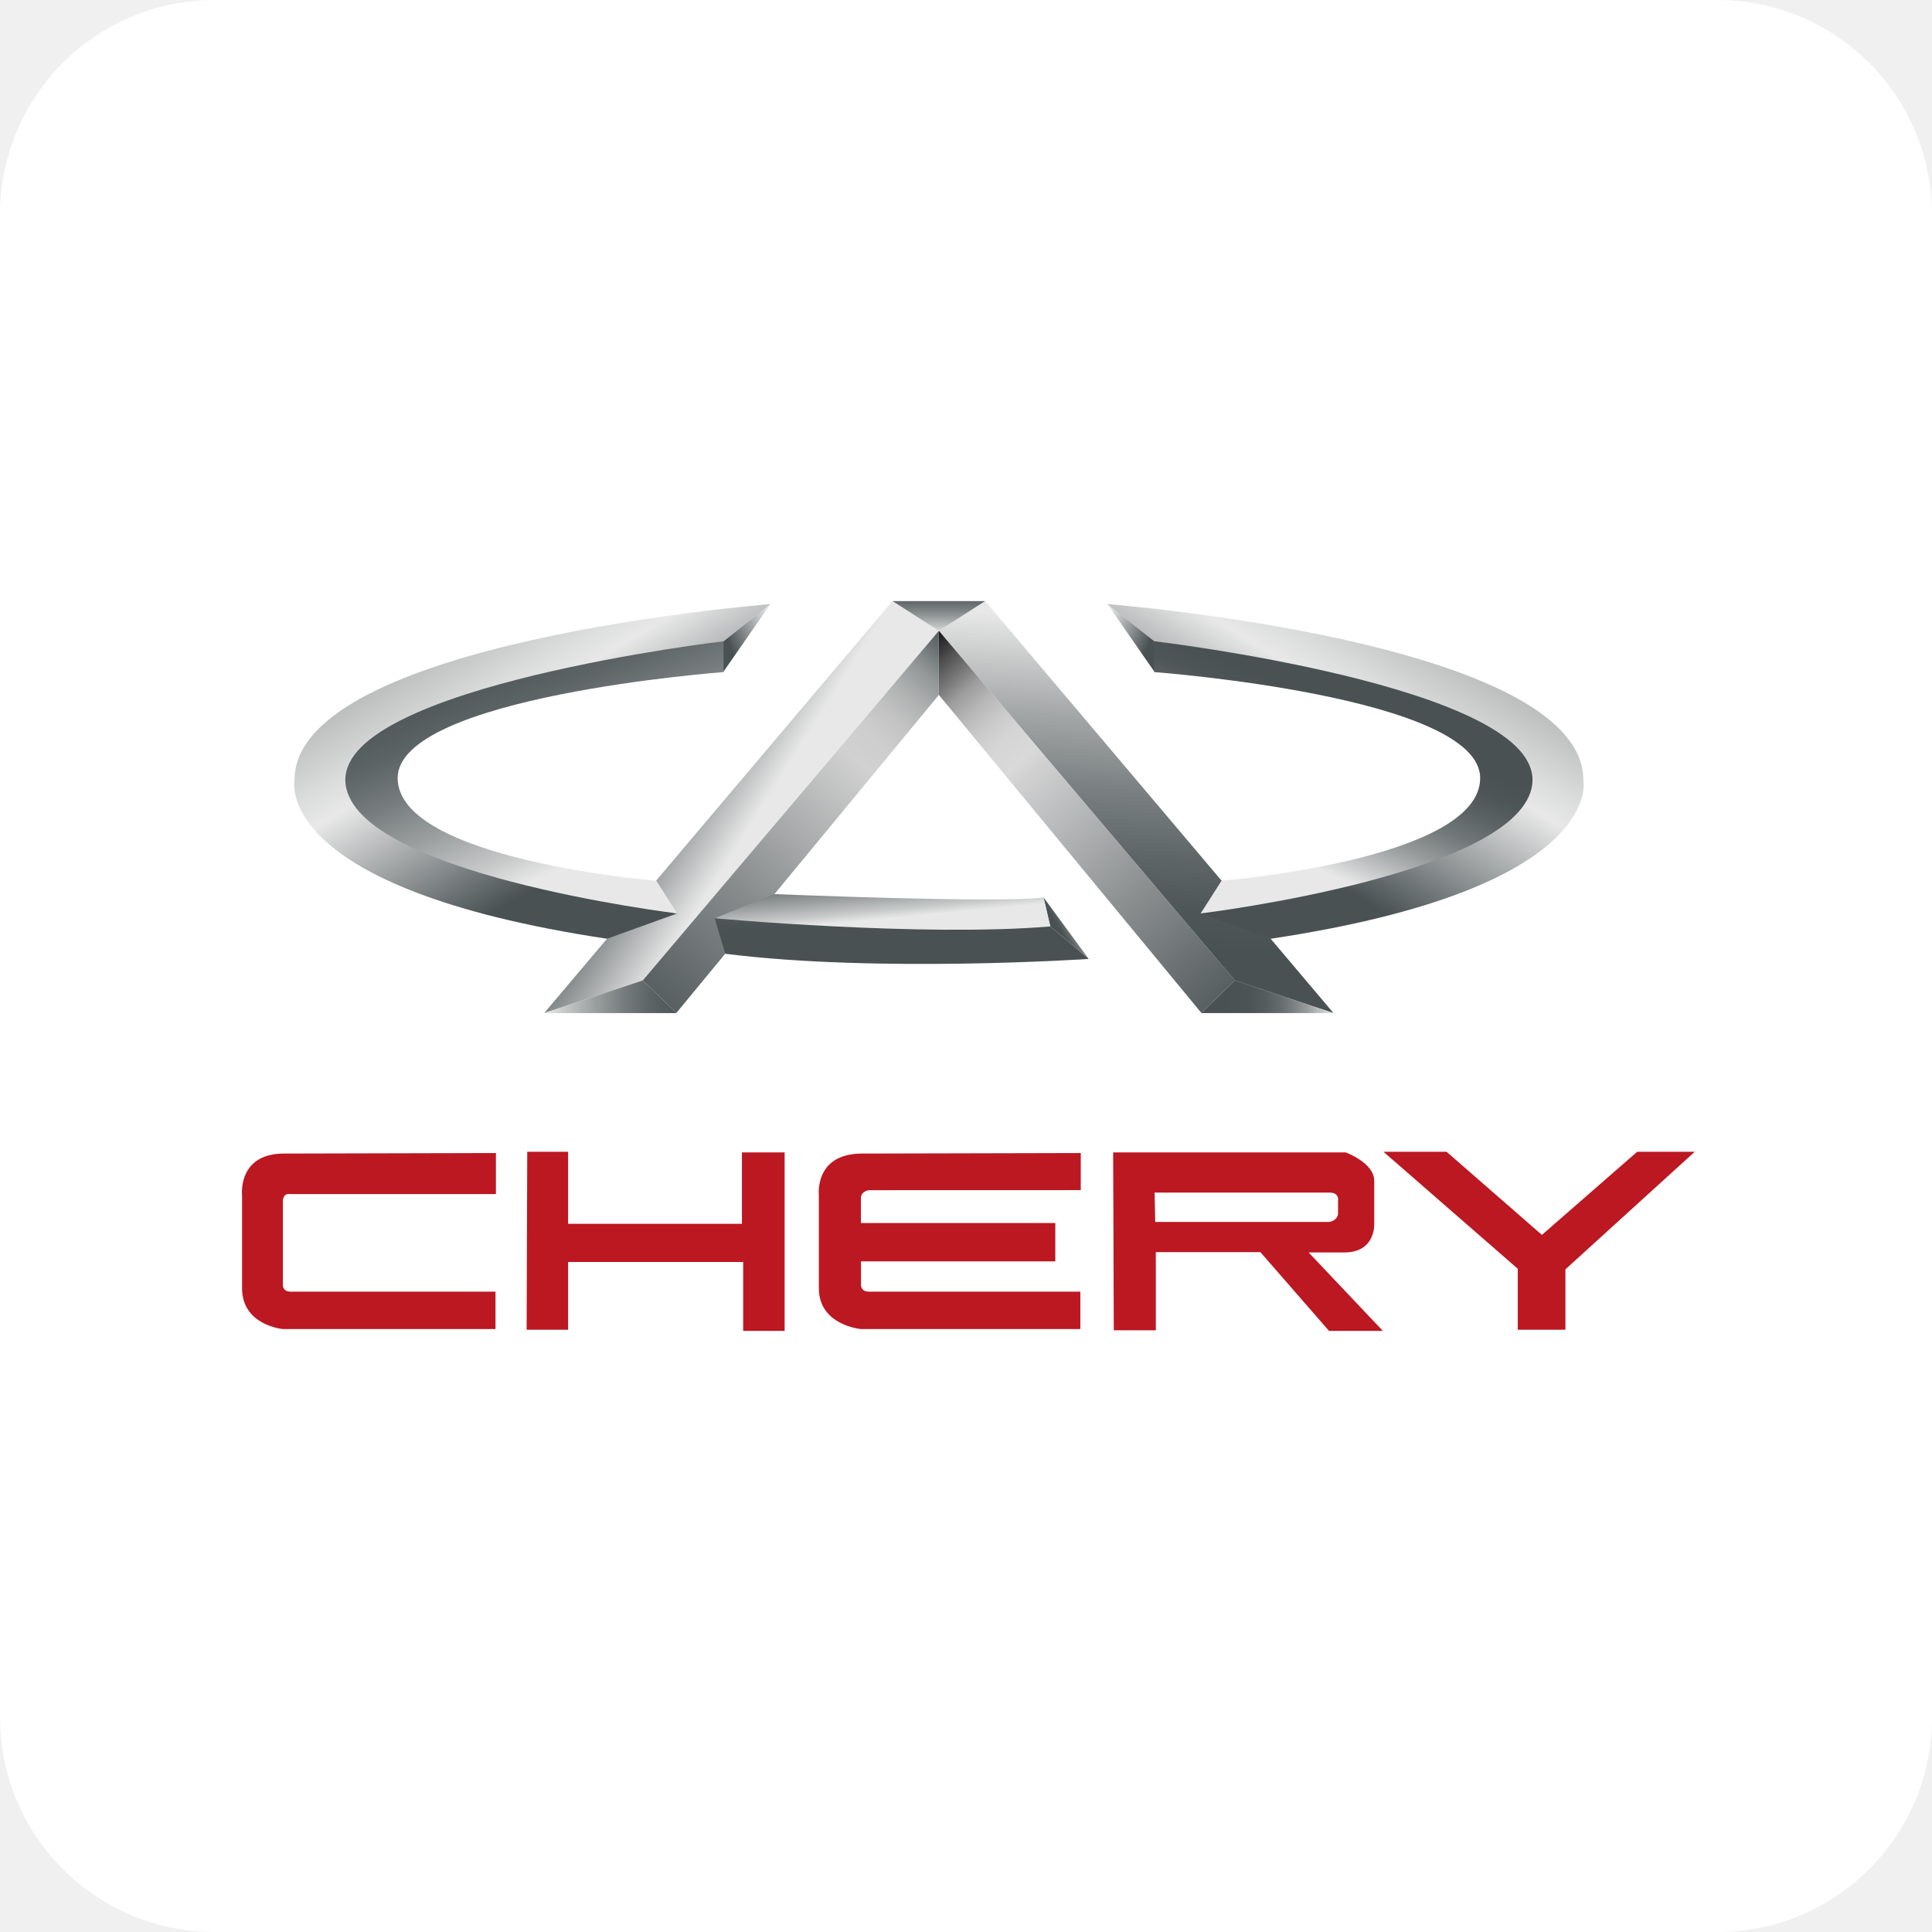
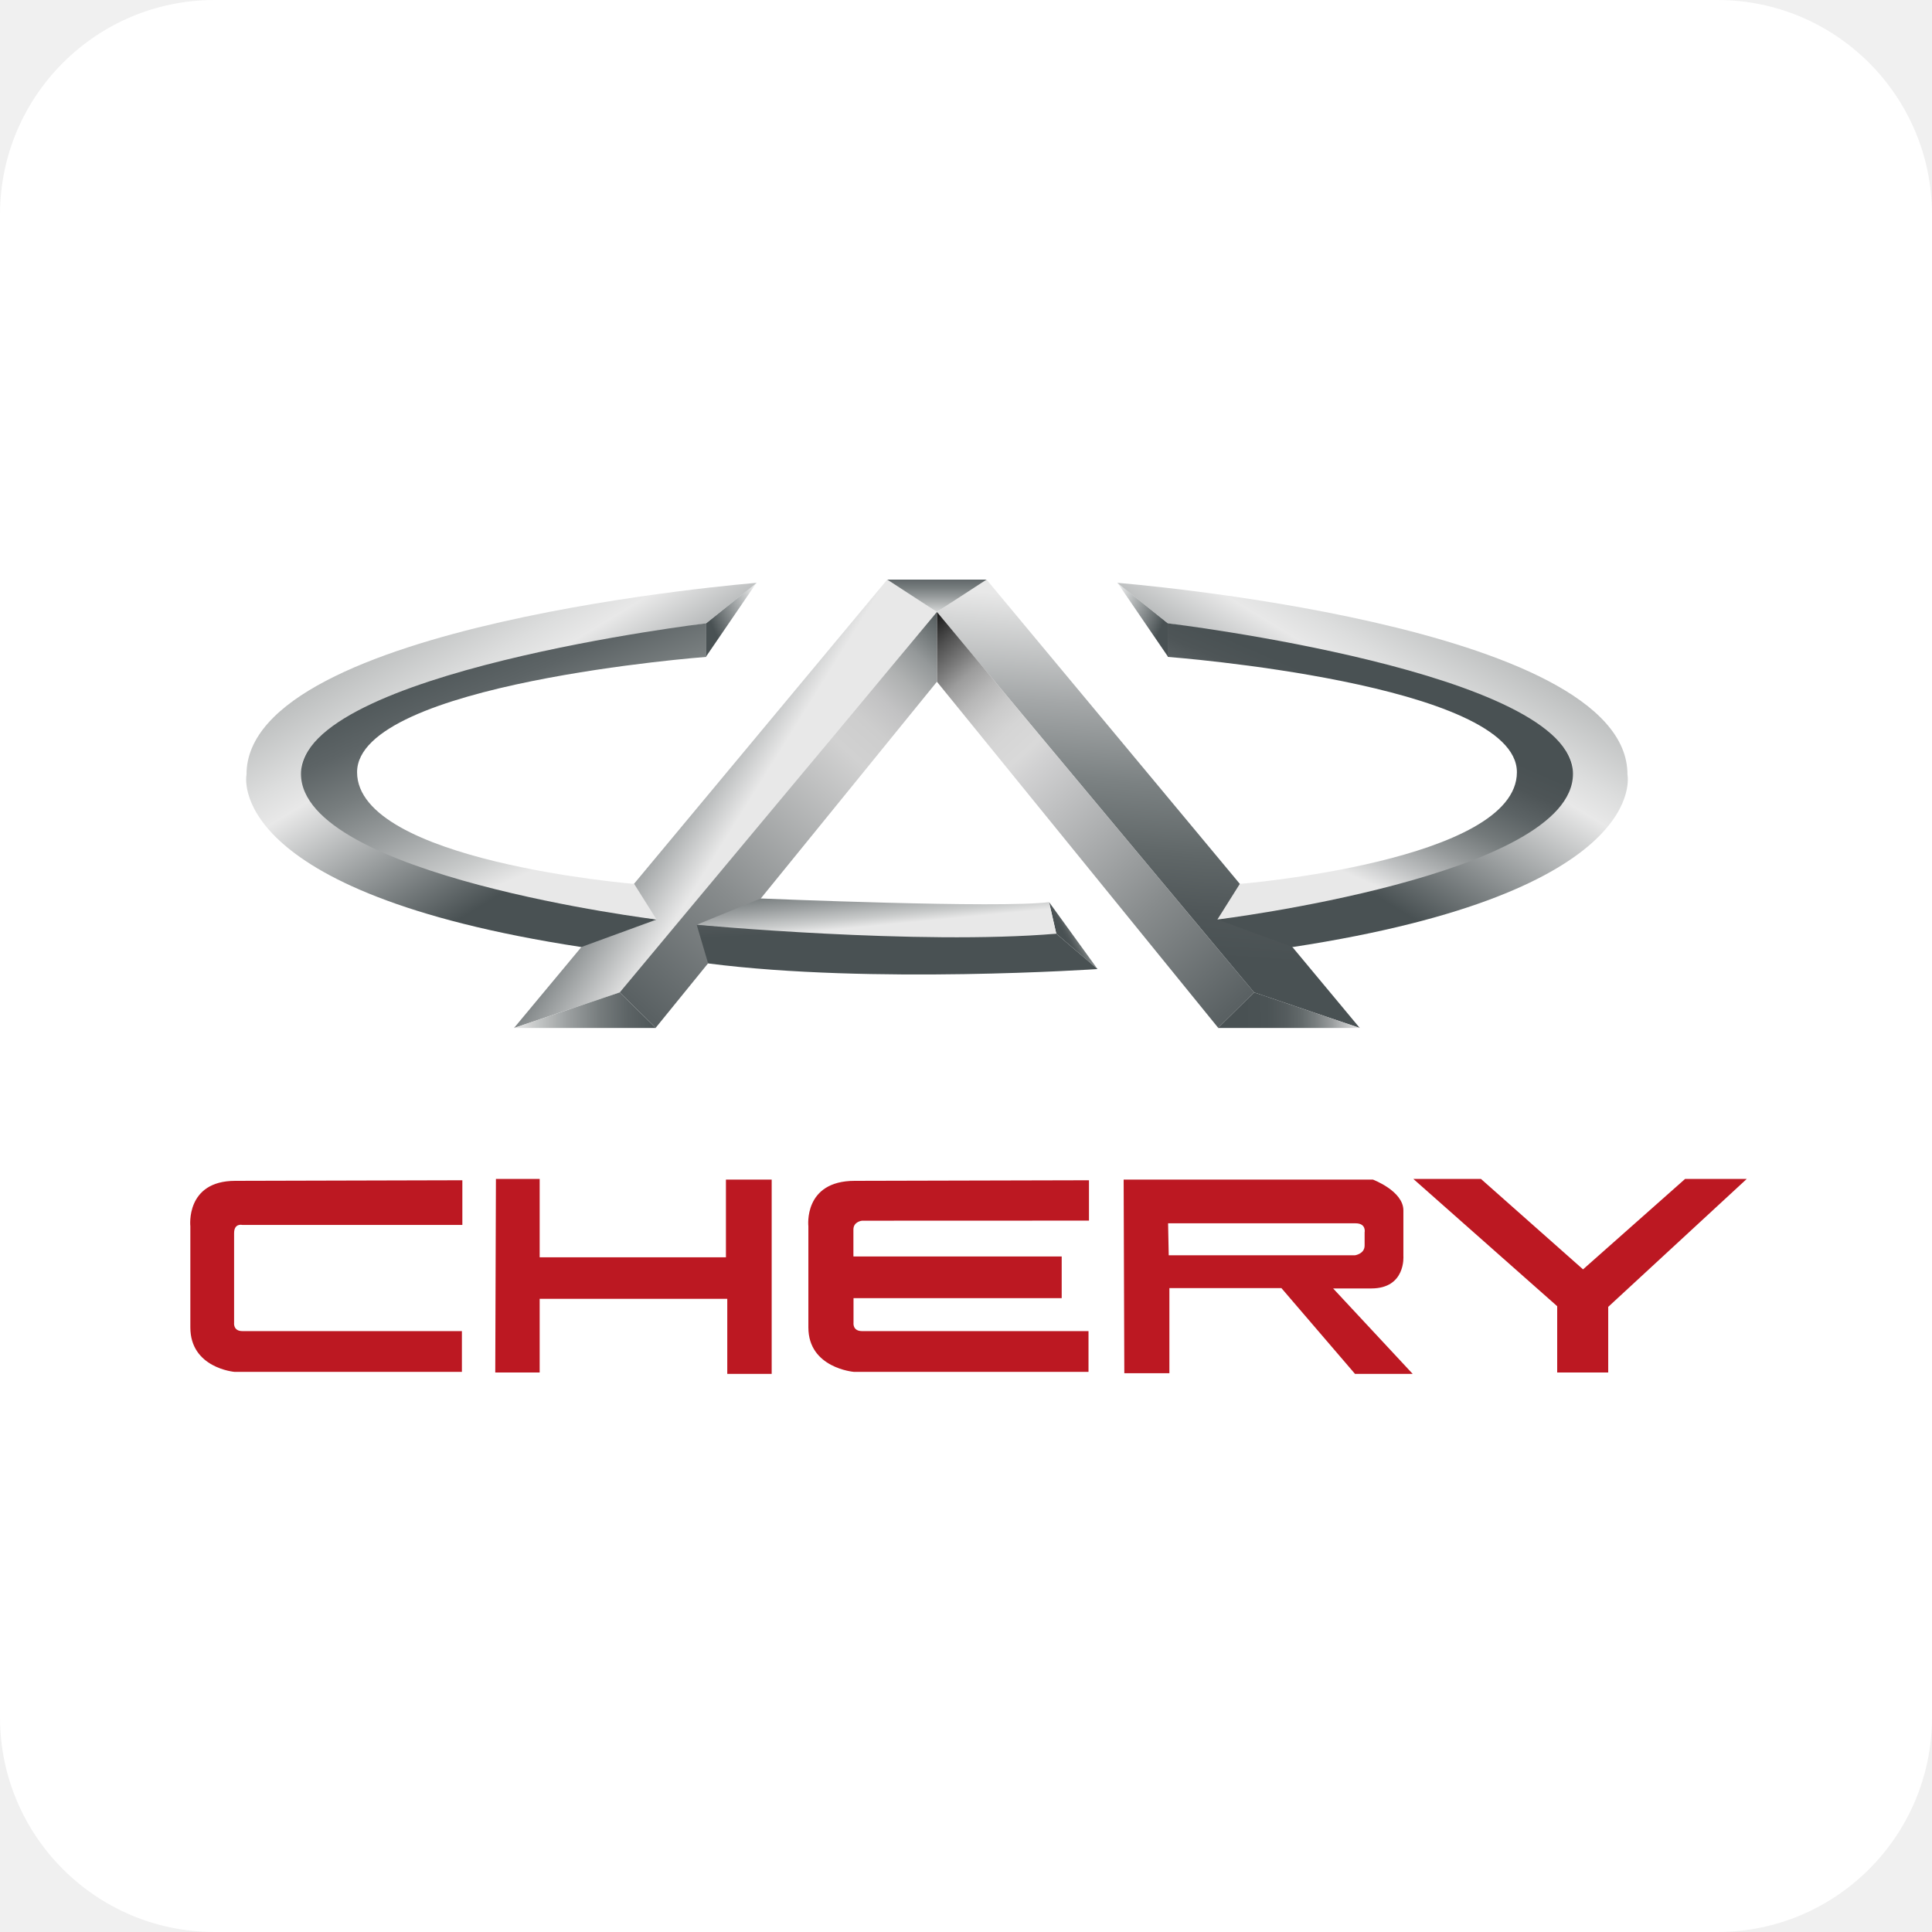
<svg xmlns="http://www.w3.org/2000/svg" width="90" height="90" viewBox="0 0 90 90" fill="none">
  <rect width="90" height="90" rx="10" fill="white" />
-   <g clip-path="url(#clip0_944_1434)">
-     <path d="M23.102 53.712V55.624H13.533C13.533 55.624 13.178 55.538 13.178 55.978V59.811C13.178 59.811 13.129 60.17 13.538 60.17H23.082V61.914H13.187C13.187 61.914 11.276 61.751 11.276 60.012V55.682C11.276 55.682 11.054 53.737 13.231 53.737L23.102 53.713L23.102 53.712ZM40.471 56.974H49.16V58.76H40.109V59.811C40.109 59.811 40.058 60.17 40.481 60.17H50.327V61.914H40.119C40.119 61.914 38.146 61.751 38.146 60.012V55.682C38.146 55.682 37.918 53.737 40.163 53.737L50.347 53.713V55.441C50.347 55.441 41.253 55.444 40.483 55.444C40.483 55.444 40.104 55.477 40.104 55.821V56.973L40.471 56.975V56.974ZM24.561 53.655H26.464V57.01H34.562V53.684H36.551V62H34.62V58.788H26.464V61.943H24.533L24.561 53.655ZM51.855 53.684H62.691C62.691 53.684 64.017 54.171 64.017 55.003V56.953C64.017 56.953 64.132 58.344 62.619 58.344H60.962L64.421 62H61.913L58.714 58.33H53.843V61.971H51.884L51.855 53.684V53.684ZM53.815 56.924H61.913C61.913 56.924 62.331 56.867 62.331 56.509V55.949C62.331 55.949 62.417 55.555 61.935 55.555H53.786L53.815 56.924L53.815 56.924ZM64.449 53.655H67.389L71.828 57.526L76.266 53.655H78.946L72.923 59.132V61.943H70.703V59.104L64.449 53.655Z" fill="#BC1822" />
-     <path d="M43.734 29.386L29.945 45.67L25.349 47.194L41.575 28L43.734 29.386Z" fill="url(#paint0_linear_944_1434)" />
-     <path d="M43.734 29.386L57.523 45.67L62.12 47.194L45.894 28L43.734 29.386Z" fill="url(#paint1_linear_944_1434)" />
-     <path d="M43.734 29.386L45.894 28H41.576L43.734 29.386Z" fill="url(#paint2_linear_944_1434)" />
-     <path d="M33.688 31.309L35.889 28.139L33.695 29.867L33.688 31.309Z" fill="url(#paint3_linear_944_1434)" />
-     <path d="M31.547 42.552L28.274 43.73C12.64 41.374 13.719 36.35 13.719 36.35C13.684 29.871 35.9 28.139 35.9 28.139L33.707 29.871C33.707 29.871 15.591 32.478 16.113 36.324C16.635 40.17 31.547 42.552 31.547 42.552Z" fill="url(#paint4_linear_944_1434)" />
-     <path d="M33.706 29.871V31.309C33.706 31.309 18.525 32.435 18.525 36.246C18.525 40.057 30.572 41.027 30.572 41.027L31.547 42.551C31.547 42.551 16.087 40.681 16.087 36.315C16.087 31.95 33.707 29.871 33.707 29.871L33.706 29.871Z" fill="url(#paint5_linear_944_1434)" />
-     <path d="M25.349 47.194H31.515L29.945 45.669L25.349 47.194Z" fill="url(#paint6_linear_944_1434)" />
-     <path d="M43.734 29.386V32.374L31.508 47.186L29.945 45.669L43.734 29.386Z" fill="url(#paint7_linear_944_1434)" />
-     <path d="M43.738 29.386V32.374L55.964 47.186L57.527 45.669L43.738 29.386Z" fill="url(#paint8_linear_944_1434)" />
-     <path d="M62.124 47.194H55.958L57.527 45.669L62.124 47.194Z" fill="url(#paint9_linear_944_1434)" />
-     <path d="M53.788 31.309L51.588 28.139L53.782 29.867L53.788 31.309Z" fill="url(#paint10_linear_944_1434)" />
-     <path d="M55.93 42.552L59.203 43.73C74.837 41.374 73.758 36.35 73.758 36.35C73.793 29.871 51.577 28.139 51.577 28.139L53.77 29.871C53.77 29.871 71.886 32.478 71.364 36.324C70.841 40.17 55.93 42.552 55.93 42.552Z" fill="url(#paint11_linear_944_1434)" />
-     <path d="M53.77 29.871V31.309C53.77 31.309 68.952 32.435 68.952 36.246C68.952 40.057 56.904 41.027 56.904 41.027L55.93 42.551C55.93 42.551 71.39 40.681 71.39 36.315C71.39 31.95 53.77 29.871 53.77 29.871L53.77 29.871Z" fill="url(#paint12_linear_944_1434)" />
-     <path d="M48.612 41.806L50.719 44.671L48.926 43.157L48.612 41.806Z" fill="url(#paint13_linear_944_1434)" />
-     <path d="M33.291 42.776L36.077 41.65C36.077 41.65 46.523 42.083 48.612 41.806L48.926 43.157C48.926 43.157 44.556 43.971 33.291 42.776Z" fill="url(#paint14_linear_944_1434)" />
-     <path d="M48.926 43.157L50.719 44.671C50.719 44.671 40.891 45.331 33.788 44.43L33.291 42.776C33.291 42.776 42.954 43.66 48.926 43.157Z" fill="url(#paint15_linear_944_1434)" />
+   <g clip-path="url(#clip0_993_22787)">
+     <path d="M21.538 54.981V57.062H11.286C11.286 57.062 10.905 56.968 10.905 57.447V61.618C10.905 61.618 10.852 62.008 11.291 62.008H21.517V63.906H10.915C10.915 63.906 8.867 63.729 8.867 61.837V57.124C8.867 57.124 8.63 55.008 10.962 55.008L21.538 54.981L21.538 54.981ZM40.147 58.531H49.458V60.474H39.76V61.618C39.76 61.618 39.706 62.008 40.158 62.008H50.707V63.906H39.77C39.77 63.906 37.657 63.729 37.657 61.837V57.124C37.657 57.124 37.412 55.008 39.818 55.008L50.729 54.981V56.861C50.729 56.861 40.986 56.865 40.16 56.865C40.16 56.865 39.755 56.901 39.755 57.276V58.53L40.147 58.531V58.531ZM23.102 54.919H25.14V58.57H33.817V54.95H35.948V64H33.879V60.505H25.14V63.937H23.071L23.102 54.919ZM52.344 54.95H63.955C63.955 54.95 65.375 55.48 65.375 56.386V58.508C65.375 58.508 65.499 60.021 63.878 60.021H62.102L65.808 64H63.121L59.694 60.006H54.475V63.969H52.375L52.344 54.95V54.95ZM54.444 58.476H63.121C63.121 58.476 63.569 58.414 63.569 58.024V57.415C63.569 57.415 63.662 56.986 63.145 56.986H54.414L54.444 58.476L54.444 58.476ZM65.839 54.919H68.989L73.744 59.132L78.499 54.919H81.371L74.917 60.879V63.937H72.54V60.848L65.839 54.919Z" fill="#BC1822" />
+     <path d="M43.643 28.508L28.87 46.229L23.945 47.887L41.331 27L43.643 28.508Z" fill="url(#paint0_linear_993_22787)" />
+     <path d="M43.644 28.508L58.418 46.229L63.343 47.887L45.958 27L43.644 28.508Z" fill="url(#paint1_linear_993_22787)" />
+     <path d="M43.644 28.508L45.958 27H41.331L43.644 28.508Z" fill="url(#paint2_linear_993_22787)" />
+     <path d="M32.881 30.601L35.238 27.151L32.888 29.032L32.881 30.601Z" fill="url(#paint3_linear_993_22787)" />
+     <path d="M30.586 42.835L27.079 44.117C10.328 41.554 11.484 36.087 11.484 36.087C11.447 29.036 35.25 27.151 35.25 27.151L32.9 29.036C32.9 29.036 13.49 31.873 14.049 36.058C14.609 40.243 30.586 42.835 30.586 42.835Z" fill="url(#paint4_linear_993_22787)" />
+     <path d="M32.9 29.036V30.601C32.9 30.601 16.634 31.826 16.634 35.973C16.634 40.121 29.542 41.176 29.542 41.176L30.586 42.835C30.586 42.835 14.021 40.8 14.021 36.049C14.021 31.298 32.9 29.036 32.9 29.036L32.9 29.036Z" fill="url(#paint5_linear_993_22787)" />
+     <path d="M23.945 47.887H30.551L28.87 46.229L23.945 47.887Z" fill="url(#paint6_linear_993_22787)" />
+     <path d="M43.644 28.508V31.76L30.544 47.879L28.87 46.229L43.644 28.508Z" fill="url(#paint7_linear_993_22787)" />
+     <path d="M43.648 28.508V31.76L56.747 47.879L58.421 46.229L43.648 28.508Z" fill="url(#paint8_linear_993_22787)" />
+     <path d="M63.346 47.887H56.74L58.421 46.229L63.346 47.887Z" fill="url(#paint9_linear_993_22787)" />
+     <path d="M54.416 30.601L52.059 27.151L54.409 29.032L54.416 30.601Z" fill="url(#paint10_linear_993_22787)" />
+     <path d="M56.711 42.835L60.218 44.117C76.968 41.554 75.813 36.087 75.813 36.087C75.85 29.036 52.047 27.151 52.047 27.151L54.397 29.036C54.397 29.036 73.806 31.873 73.248 36.058C72.688 40.243 56.711 42.835 56.711 42.835Z" fill="url(#paint11_linear_993_22787)" />
+     <path d="M54.397 29.036V30.601C54.397 30.601 70.663 31.826 70.663 35.973C70.663 40.121 57.755 41.176 57.755 41.176L56.711 42.835C56.711 42.835 73.275 40.8 73.275 36.049C73.275 31.298 54.397 29.036 54.397 29.036L54.397 29.036Z" fill="url(#paint12_linear_993_22787)" />
+     <path d="M48.87 42.024L51.128 45.142L49.206 43.495L48.87 42.024Z" fill="url(#paint13_linear_993_22787)" />
+     <path d="M32.455 43.079L35.44 41.854C35.44 41.854 46.632 42.325 48.87 42.024L49.206 43.495C49.206 43.495 44.524 44.38 32.455 43.079Z" fill="url(#paint14_linear_993_22787)" />
+     <path d="M49.206 43.495L51.128 45.142C51.128 45.142 40.598 45.86 32.987 44.88L32.455 43.079C32.455 43.079 42.807 44.041 49.206 43.495Z" fill="url(#paint15_linear_993_22787)" />
  </g>
  <defs>
-     <linearGradient id="paint0_linear_944_1434" x1="34.929" y1="38.514" x2="30.451" y2="35.687" gradientUnits="userSpaceOnUse">
+     <linearGradient id="paint0_linear_993_22787" x1="34.21" y1="38.441" x2="29.369" y2="35.433" gradientUnits="userSpaceOnUse">
      <stop stop-color="#E8E8E8" />
      <stop offset="1" stop-color="#495153" />
    </linearGradient>
-     <linearGradient id="paint1_linear_944_1434" x1="53.601" y1="28.568" x2="52.463" y2="45.147" gradientUnits="userSpaceOnUse">
+     <linearGradient id="paint1_linear_993_22787" x1="54.215" y1="27.618" x2="52.958" y2="45.657" gradientUnits="userSpaceOnUse">
      <stop offset="0.03" stop-color="#E8E8E8" />
      <stop offset="0.1" stop-color="#D6D7D7" />
      <stop offset="0.3" stop-color="#A4A7A8" />
      <stop offset="0.49" stop-color="#7C8283" />
      <stop offset="0.67" stop-color="#606768" />
      <stop offset="0.82" stop-color="#4F5658" />
      <stop offset="0.93" stop-color="#495153" />
    </linearGradient>
-     <linearGradient id="paint2_linear_944_1434" x1="43.735" y1="29.525" x2="43.735" y2="27.273" gradientUnits="userSpaceOnUse">
+     <linearGradient id="paint2_linear_993_22787" x1="43.644" y1="28.659" x2="43.644" y2="26.209" gradientUnits="userSpaceOnUse">
      <stop stop-color="#E8E8E8" />
      <stop offset="0.12" stop-color="#C8CACA" />
      <stop offset="0.33" stop-color="#9B9FA0" />
      <stop offset="0.52" stop-color="#777D7E" />
      <stop offset="0.7" stop-color="#5D6466" />
      <stop offset="0.87" stop-color="#4E5658" />
      <stop offset="1" stop-color="#495153" />
    </linearGradient>
-     <linearGradient id="paint3_linear_944_1434" x1="36.454" y1="28.983" x2="34.004" y2="30.084" gradientUnits="userSpaceOnUse">
+     <linearGradient id="paint3_linear_993_22787" x1="35.844" y1="28.07" x2="33.205" y2="29.237" gradientUnits="userSpaceOnUse">
      <stop stop-color="white" />
      <stop offset="1" stop-color="#495153" />
    </linearGradient>
-     <linearGradient id="paint4_linear_944_1434" x1="28.687" y1="39.138" x2="17.748" y2="20.797" gradientUnits="userSpaceOnUse">
+     <linearGradient id="paint4_linear_993_22787" x1="27.521" y1="39.12" x2="15.53" y2="19.325" gradientUnits="userSpaceOnUse">
      <stop stop-color="#495153" />
      <stop offset="0.36" stop-color="#E8E8E8" />
      <stop offset="0.42" stop-color="#DCDDDD" />
      <stop offset="0.54" stop-color="#BFC1C1" />
      <stop offset="0.7" stop-color="#8F9394" />
      <stop offset="0.88" stop-color="#4D5557" />
      <stop offset="0.9" stop-color="#495153" />
    </linearGradient>
-     <linearGradient id="paint5_linear_944_1434" x1="27.701" y1="39.813" x2="23.317" y2="29.508" gradientUnits="userSpaceOnUse">
+     <linearGradient id="paint5_linear_993_22787" x1="26.466" y1="39.855" x2="21.643" y2="28.695" gradientUnits="userSpaceOnUse">
      <stop stop-color="#E8E8E8" />
      <stop offset="0.12" stop-color="#C8CACA" />
      <stop offset="0.33" stop-color="#9B9FA0" />
      <stop offset="0.52" stop-color="#777D7E" />
      <stop offset="0.7" stop-color="#5D6466" />
      <stop offset="0.87" stop-color="#4E5658" />
      <stop offset="1" stop-color="#495153" />
    </linearGradient>
-     <linearGradient id="paint6_linear_944_1434" x1="25.427" y1="46.409" x2="32.356" y2="46.479" gradientUnits="userSpaceOnUse">
+     <linearGradient id="paint6_linear_993_22787" x1="24.029" y1="47.034" x2="31.453" y2="47.108" gradientUnits="userSpaceOnUse">
      <stop stop-color="#E8E8E8" />
      <stop offset="0.12" stop-color="#C8CACA" />
      <stop offset="0.33" stop-color="#9B9FA0" />
      <stop offset="0.52" stop-color="#777D7E" />
      <stop offset="0.7" stop-color="#5D6466" />
      <stop offset="0.87" stop-color="#4E5658" />
      <stop offset="1" stop-color="#495153" />
    </linearGradient>
-     <linearGradient id="paint7_linear_944_1434" x1="44.971" y1="30.115" x2="28.731" y2="48.35" gradientUnits="userSpaceOnUse">
+     <linearGradient id="paint7_linear_993_22787" x1="44.969" y1="29.302" x2="27.266" y2="48.873" gradientUnits="userSpaceOnUse">
      <stop stop-color="#495153" />
      <stop offset="0.05" stop-color="#727879" />
      <stop offset="0.09" stop-color="#949899" />
      <stop offset="0.14" stop-color="#AFB1B1" />
      <stop offset="0.19" stop-color="#C2C2C3" />
      <stop offset="0.24" stop-color="#CDCDCD" />
      <stop offset="0.3" stop-color="#D1D1D1" />
      <stop offset="0.63" stop-color="#888C8D" />
      <stop offset="0.88" stop-color="#5A6163" />
      <stop offset="1" stop-color="#495153" />
    </linearGradient>
-     <linearGradient id="paint8_linear_944_1434" x1="42.501" y1="30.115" x2="58.741" y2="48.35" gradientUnits="userSpaceOnUse">
+     <linearGradient id="paint8_linear_993_22787" x1="42.322" y1="29.302" x2="60.025" y2="48.873" gradientUnits="userSpaceOnUse">
      <stop />
      <stop offset="0.02" stop-color="#202020" />
      <stop offset="0.06" stop-color="#505050" />
      <stop offset="0.1" stop-color="#7A7A7A" />
      <stop offset="0.13" stop-color="#9C9C9C" />
      <stop offset="0.17" stop-color="#B7B7B7" />
      <stop offset="0.21" stop-color="#CACACA" />
      <stop offset="0.25" stop-color="#D5D5D5" />
      <stop offset="0.3" stop-color="#D9D9D9" />
      <stop offset="0.33" stop-color="#D1D1D2" />
      <stop offset="0.65" stop-color="#888C8D" />
      <stop offset="0.88" stop-color="#5A6163" />
      <stop offset="1" stop-color="#495153" />
    </linearGradient>
-     <linearGradient id="paint9_linear_944_1434" x1="62.046" y1="46.409" x2="55.116" y2="46.479" gradientUnits="userSpaceOnUse">
+     <linearGradient id="paint9_linear_993_22787" x1="63.263" y1="47.034" x2="55.838" y2="47.108" gradientUnits="userSpaceOnUse">
      <stop stop-color="#E3E3E3" />
      <stop offset="0.09" stop-color="#BABCBD" />
      <stop offset="0.17" stop-color="#979B9C" />
      <stop offset="0.26" stop-color="#7A8081" />
      <stop offset="0.35" stop-color="#646B6C" />
      <stop offset="0.45" stop-color="#555C5E" />
      <stop offset="0.57" stop-color="#4B5355" />
      <stop offset="0.73" stop-color="#495153" />
    </linearGradient>
-     <linearGradient id="paint10_linear_944_1434" x1="51.022" y1="28.983" x2="53.473" y2="30.084" gradientUnits="userSpaceOnUse">
+     <linearGradient id="paint10_linear_993_22787" x1="51.453" y1="28.07" x2="54.092" y2="29.237" gradientUnits="userSpaceOnUse">
      <stop stop-color="white" />
      <stop offset="1" stop-color="#495153" />
    </linearGradient>
-     <linearGradient id="paint11_linear_944_1434" x1="58.79" y1="39.138" x2="69.729" y2="20.797" gradientUnits="userSpaceOnUse">
+     <linearGradient id="paint11_linear_993_22787" x1="59.775" y1="39.12" x2="71.767" y2="19.325" gradientUnits="userSpaceOnUse">
      <stop stop-color="#495153" />
      <stop offset="0.36" stop-color="#E8E8E8" />
      <stop offset="0.42" stop-color="#DCDDDD" />
      <stop offset="0.54" stop-color="#BFC1C1" />
      <stop offset="0.7" stop-color="#8F9394" />
      <stop offset="0.88" stop-color="#4D5557" />
      <stop offset="0.9" stop-color="#495153" />
    </linearGradient>
-     <linearGradient id="paint12_linear_944_1434" x1="59.775" y1="39.813" x2="64.16" y2="29.508" gradientUnits="userSpaceOnUse">
+     <linearGradient id="paint12_linear_993_22787" x1="60.831" y1="39.855" x2="65.654" y2="28.695" gradientUnits="userSpaceOnUse">
      <stop stop-color="#E8E8E8" />
      <stop offset="0.1" stop-color="#C0C2C3" />
      <stop offset="0.22" stop-color="#969A9B" />
      <stop offset="0.34" stop-color="#747A7B" />
      <stop offset="0.46" stop-color="#5C6365" />
      <stop offset="0.56" stop-color="#4E5557" />
      <stop offset="0.65" stop-color="#495153" />
    </linearGradient>
-     <linearGradient id="paint13_linear_944_1434" x1="50.241" y1="42.92" x2="49.303" y2="43.444" gradientUnits="userSpaceOnUse">
+     <linearGradient id="paint13_linear_993_22787" x1="50.616" y1="43.237" x2="49.603" y2="43.794" gradientUnits="userSpaceOnUse">
      <stop stop-color="#E8E8E8" />
      <stop offset="0.07" stop-color="#D6D7D7" />
      <stop offset="0.28" stop-color="#A4A7A8" />
      <stop offset="0.47" stop-color="#7C8283" />
      <stop offset="0.66" stop-color="#606768" />
      <stop offset="0.81" stop-color="#4F5658" />
      <stop offset="0.93" stop-color="#495153" />
    </linearGradient>
-     <linearGradient id="paint14_linear_944_1434" x1="41.094" y1="42.815" x2="40.784" y2="39.54" gradientUnits="userSpaceOnUse">
+     <linearGradient id="paint14_linear_993_22787" x1="40.815" y1="43.122" x2="40.472" y2="39.559" gradientUnits="userSpaceOnUse">
      <stop stop-color="#E8E8E8" />
      <stop offset="0.12" stop-color="#C8CACA" />
      <stop offset="0.33" stop-color="#9B9FA0" />
      <stop offset="0.52" stop-color="#777D7E" />
      <stop offset="0.7" stop-color="#5D6466" />
      <stop offset="0.87" stop-color="#4E5658" />
      <stop offset="1" stop-color="#495153" />
    </linearGradient>
-     <linearGradient id="paint15_linear_944_1434" x1="41.829" y1="39.516" x2="41.984" y2="43.257" gradientUnits="userSpaceOnUse">
+     <linearGradient id="paint15_linear_993_22787" x1="41.603" y1="39.531" x2="41.774" y2="43.603" gradientUnits="userSpaceOnUse">
      <stop stop-color="#E8E8E8" />
      <stop offset="0.07" stop-color="#D6D7D7" />
      <stop offset="0.28" stop-color="#A4A7A8" />
      <stop offset="0.47" stop-color="#7C8283" />
      <stop offset="0.66" stop-color="#606768" />
      <stop offset="0.81" stop-color="#4F5658" />
      <stop offset="0.93" stop-color="#495153" />
    </linearGradient>
-     <clipPath id="clip0_944_1434">
-       <rect width="84" height="34" fill="white" transform="translate(3 28)" />
+     <clipPath id="clip0_993_22787">
+       <rect width="90" height="37" fill="white" transform="translate(0 27)" />
    </clipPath>
  </defs>
</svg>
